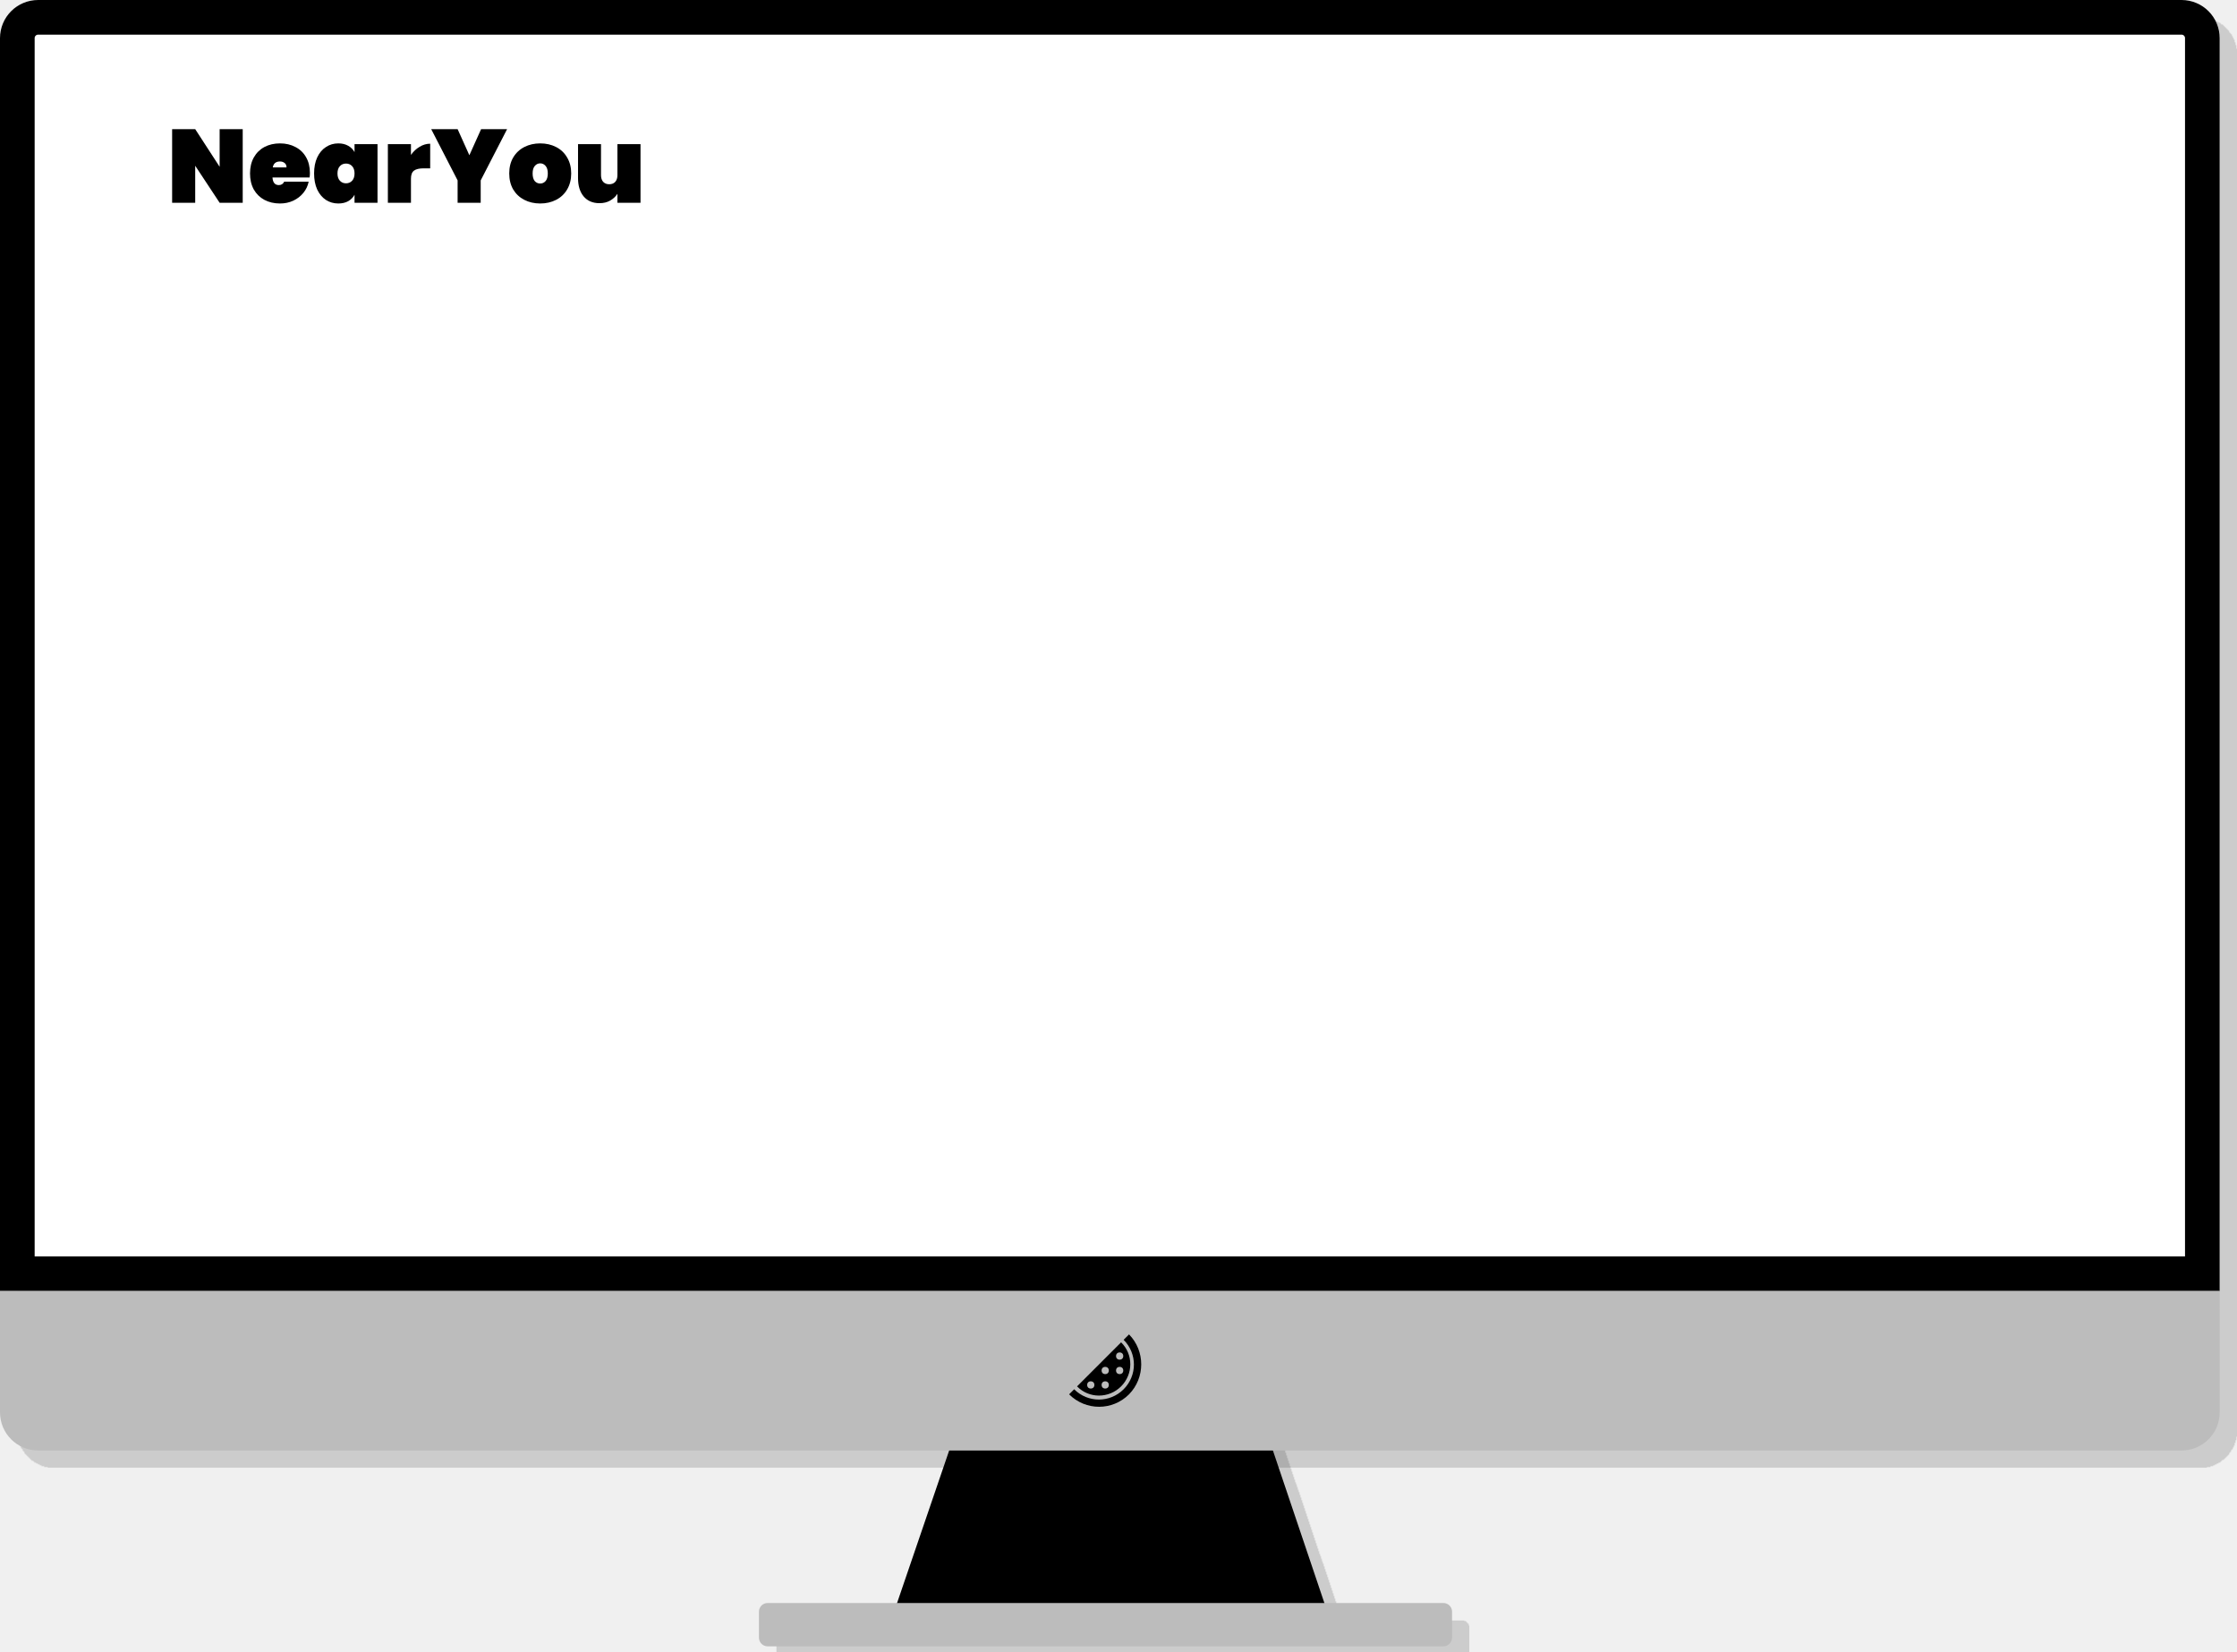
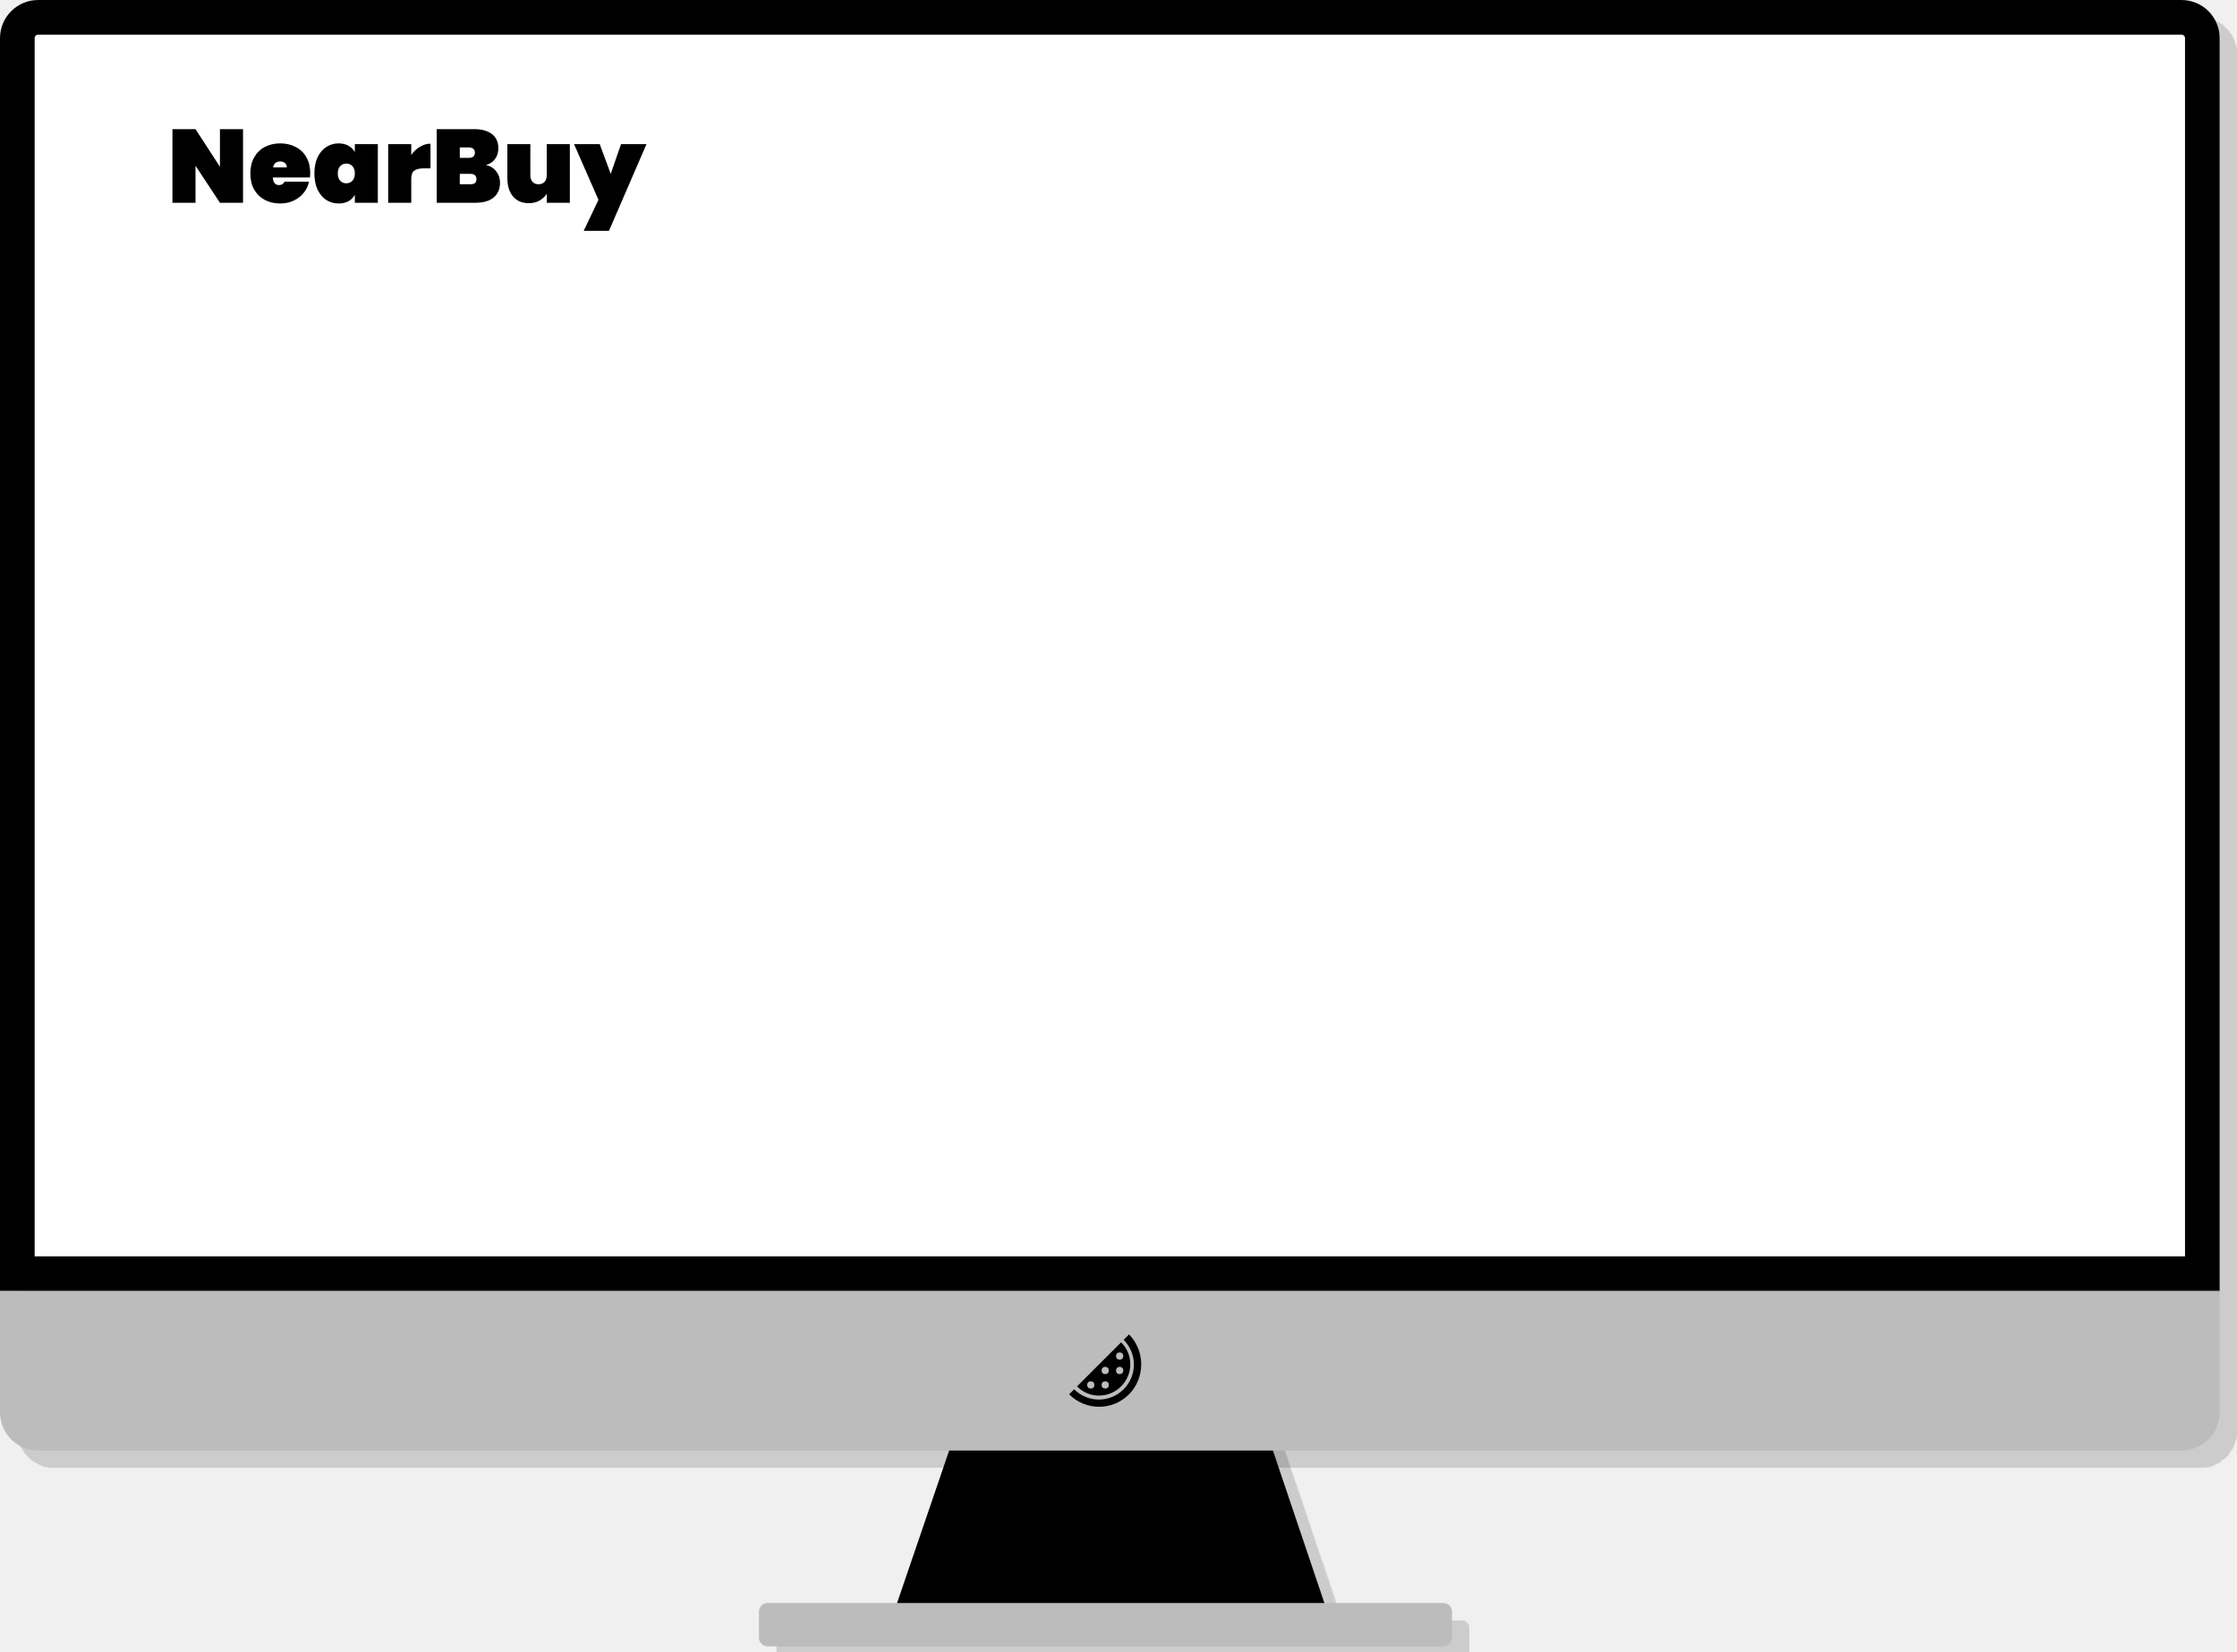
<svg xmlns="http://www.w3.org/2000/svg" width="1291" height="953" viewBox="0 0 1291 953" fill="none">
  <g filter="url(#filter0_d)">
    <path d="M0 22C0 9.85 9.85 0 22 0H1259C1271.15 0 1281 9.85 1281 22V745H0V22Z" fill="white" />
    <path d="M10 22C10 15.373 15.373 10 22 10H1259C1265.63 10 1271 15.373 1271 22V735H10V22Z" stroke="black" stroke-width="20" />
  </g>
  <g filter="url(#filter1_d)">
    <path d="M557 810H725.5L766 930H516L557 810Z" fill="black" />
  </g>
  <g filter="url(#filter2_d)">
    <rect x="438" y="925" width="400" height="25" rx="5" fill="#BCBCBC" />
  </g>
  <g filter="url(#filter3_d)">
    <path d="M0 745H1281V815C1281 827.15 1271.15 837 1259 837H22C9.85 837 0 827.15 0 815V745Z" fill="#BCBCBC" />
  </g>
-   <path d="M140.076 117H126.756L112.656 95.64V117H99.336V74.52H112.656L126.756 96.24V74.52H140.076V117ZM178.854 99.78C178.854 100.7 178.794 101.58 178.674 102.42H157.254C157.454 105.34 158.674 106.8 160.914 106.8C162.354 106.8 163.394 106.14 164.034 104.82H178.134C177.654 107.22 176.634 109.38 175.074 111.3C173.554 113.18 171.614 114.68 169.254 115.8C166.934 116.88 164.374 117.42 161.574 117.42C158.214 117.42 155.214 116.72 152.574 115.32C149.974 113.92 147.934 111.92 146.454 109.32C145.014 106.68 144.294 103.6 144.294 100.08C144.294 96.56 145.014 93.5 146.454 90.9C147.934 88.26 149.974 86.24 152.574 84.84C155.214 83.44 158.214 82.74 161.574 82.74C164.934 82.74 167.914 83.44 170.514 84.84C173.154 86.2 175.194 88.16 176.634 90.72C178.114 93.28 178.854 96.3 178.854 99.78ZM165.354 96.6C165.354 95.48 164.994 94.64 164.274 94.08C163.554 93.48 162.654 93.18 161.574 93.18C159.214 93.18 157.834 94.32 157.434 96.6H165.354ZM181.266 100.08C181.266 96.52 181.866 93.44 183.066 90.84C184.306 88.2 185.986 86.2 188.106 84.84C190.226 83.44 192.606 82.74 195.246 82.74C197.446 82.74 199.346 83.2 200.946 84.12C202.546 85 203.766 86.22 204.606 87.78V83.16H217.866V117H204.606V112.38C203.766 113.94 202.546 115.18 200.946 116.1C199.346 116.98 197.446 117.42 195.246 117.42C192.606 117.42 190.226 116.74 188.106 115.38C185.986 113.98 184.306 111.98 183.066 109.38C181.866 106.74 181.266 103.64 181.266 100.08ZM204.606 100.08C204.606 98.28 204.146 96.88 203.226 95.88C202.306 94.88 201.126 94.38 199.686 94.38C198.246 94.38 197.066 94.88 196.146 95.88C195.226 96.88 194.766 98.28 194.766 100.08C194.766 101.88 195.226 103.28 196.146 104.28C197.066 105.28 198.246 105.78 199.686 105.78C201.126 105.78 202.306 105.28 203.226 104.28C204.146 103.28 204.606 101.88 204.606 100.08ZM237.168 89.4C238.528 87.44 240.188 85.88 242.148 84.72C244.108 83.52 246.148 82.92 248.268 82.92V97.14H244.488C241.968 97.14 240.108 97.58 238.908 98.46C237.748 99.34 237.168 100.9 237.168 103.14V117H223.848V83.16H237.168V89.4ZM292.655 74.52L277.415 104.1V117H264.095V104.1L248.855 74.52H264.095L270.875 89.58L277.655 74.52H292.655ZM311.764 117.42C308.364 117.42 305.304 116.72 302.584 115.32C299.864 113.92 297.724 111.92 296.164 109.32C294.644 106.68 293.884 103.6 293.884 100.08C293.884 96.56 294.644 93.5 296.164 90.9C297.724 88.26 299.864 86.24 302.584 84.84C305.304 83.44 308.364 82.74 311.764 82.74C315.164 82.74 318.224 83.44 320.944 84.84C323.664 86.24 325.784 88.26 327.304 90.9C328.864 93.5 329.644 96.56 329.644 100.08C329.644 103.6 328.864 106.68 327.304 109.32C325.784 111.92 323.664 113.92 320.944 115.32C318.224 116.72 315.164 117.42 311.764 117.42ZM311.764 105.9C313.004 105.9 314.044 105.42 314.884 104.46C315.724 103.46 316.144 102 316.144 100.08C316.144 98.16 315.724 96.72 314.884 95.76C314.044 94.76 313.004 94.26 311.764 94.26C310.524 94.26 309.484 94.76 308.644 95.76C307.804 96.72 307.384 98.16 307.384 100.08C307.384 102 307.784 103.46 308.584 104.46C309.424 105.42 310.484 105.9 311.764 105.9ZM369.648 83.16V117H356.328V111.84C355.288 113.44 353.888 114.74 352.128 115.74C350.408 116.74 348.348 117.24 345.948 117.24C342.068 117.24 339.028 115.94 336.828 113.34C334.668 110.74 333.588 107.22 333.588 102.78V83.16H346.848V101.1C346.848 102.7 347.268 103.98 348.108 104.94C348.988 105.86 350.148 106.32 351.588 106.32C353.068 106.32 354.228 105.86 355.068 104.94C355.908 103.98 356.328 102.7 356.328 101.1V83.16H369.648Z" fill="black" />
+   <path d="M140.252 117H126.932L112.832 95.64V117H99.512V74.52H112.832L126.932 96.24V74.52H140.252V117ZM179.03 99.78C179.03 100.7 178.97 101.58 178.85 102.42H157.43C157.63 105.34 158.85 106.8 161.09 106.8C162.53 106.8 163.57 106.14 164.21 104.82H178.31C177.83 107.22 176.81 109.38 175.25 111.3C173.73 113.18 171.79 114.68 169.43 115.8C167.11 116.88 164.55 117.42 161.75 117.42C158.39 117.42 155.39 116.72 152.75 115.32C150.15 113.92 148.11 111.92 146.63 109.32C145.19 106.68 144.47 103.6 144.47 100.08C144.47 96.56 145.19 93.5 146.63 90.9C148.11 88.26 150.15 86.24 152.75 84.84C155.39 83.44 158.39 82.74 161.75 82.74C165.11 82.74 168.09 83.44 170.69 84.84C173.33 86.2 175.37 88.16 176.81 90.72C178.29 93.28 179.03 96.3 179.03 99.78ZM165.53 96.6C165.53 95.48 165.17 94.64 164.45 94.08C163.73 93.48 162.83 93.18 161.75 93.18C159.39 93.18 158.01 94.32 157.61 96.6H165.53ZM181.442 100.08C181.442 96.52 182.042 93.44 183.242 90.84C184.482 88.2 186.162 86.2 188.282 84.84C190.402 83.44 192.782 82.74 195.422 82.74C197.622 82.74 199.522 83.2 201.122 84.12C202.722 85 203.942 86.22 204.782 87.78V83.16H218.042V117H204.782V112.38C203.942 113.94 202.722 115.18 201.122 116.1C199.522 116.98 197.622 117.42 195.422 117.42C192.782 117.42 190.402 116.74 188.282 115.38C186.162 113.98 184.482 111.98 183.242 109.38C182.042 106.74 181.442 103.64 181.442 100.08ZM204.782 100.08C204.782 98.28 204.322 96.88 203.402 95.88C202.482 94.88 201.302 94.38 199.862 94.38C198.422 94.38 197.242 94.88 196.322 95.88C195.402 96.88 194.942 98.28 194.942 100.08C194.942 101.88 195.402 103.28 196.322 104.28C197.242 105.28 198.422 105.78 199.862 105.78C201.302 105.78 202.482 105.28 203.402 104.28C204.322 103.28 204.782 101.88 204.782 100.08ZM237.343 89.4C238.703 87.44 240.363 85.88 242.323 84.72C244.283 83.52 246.323 82.92 248.443 82.92V97.14H244.663C242.143 97.14 240.283 97.58 239.083 98.46C237.923 99.34 237.343 100.9 237.343 103.14V117H224.023V83.16H237.343V89.4ZM280.471 95.22C283.031 95.82 285.011 97.06 286.411 98.94C287.851 100.78 288.571 102.92 288.571 105.36C288.571 109.08 287.331 111.96 284.851 114C282.411 116 278.891 117 274.291 117H252.031V74.52H273.691C278.011 74.52 281.411 75.46 283.891 77.34C286.371 79.22 287.611 81.96 287.611 85.56C287.611 88.04 286.951 90.14 285.631 91.86C284.351 93.54 282.631 94.66 280.471 95.22ZM265.351 91.08H270.511C271.711 91.08 272.591 90.84 273.151 90.36C273.751 89.88 274.051 89.14 274.051 88.14C274.051 87.1 273.751 86.34 273.151 85.86C272.591 85.34 271.711 85.08 270.511 85.08H265.351V91.08ZM271.411 106.32C272.611 106.32 273.491 106.1 274.051 105.66C274.651 105.18 274.951 104.42 274.951 103.38C274.951 101.34 273.771 100.32 271.411 100.32H265.351V106.32H271.411ZM328.867 83.16V117H315.547V111.84C314.507 113.44 313.107 114.74 311.347 115.74C309.627 116.74 307.567 117.24 305.167 117.24C301.287 117.24 298.247 115.94 296.047 113.34C293.887 110.74 292.807 107.22 292.807 102.78V83.16H306.067V101.1C306.067 102.7 306.487 103.98 307.327 104.94C308.207 105.86 309.367 106.32 310.807 106.32C312.287 106.32 313.447 105.86 314.287 104.94C315.127 103.98 315.547 102.7 315.547 101.1V83.16H328.867ZM373.103 83.16L351.443 133.2H336.863L345.383 115.32L331.283 83.16H346.103L352.463 100.32L358.403 83.16H373.103Z" fill="black" />
  <path d="M647 800C654.083 792.917 654.083 781.458 647 774.583L621.583 800C628.458 807.083 639.917 807.083 647 800ZM646.167 780.417C647.417 780.417 648.25 781.25 648.25 782.5C648.25 783.75 647.417 784.583 646.167 784.583C644.917 784.583 644.083 783.75 644.083 782.5C644.083 781.25 644.917 780.417 646.167 780.417ZM646.167 788.75C647.417 788.75 648.25 789.583 648.25 790.833C648.25 792.083 647.417 792.917 646.167 792.917C644.917 792.917 644.083 792.083 644.083 790.833C644.083 789.583 644.917 788.75 646.167 788.75ZM637.833 788.75C639.083 788.75 639.917 789.583 639.917 790.833C639.917 792.083 639.083 792.917 637.833 792.917C636.583 792.917 635.75 792.083 635.75 790.833C635.75 789.583 636.583 788.75 637.833 788.75ZM637.833 797.083C639.083 797.083 639.917 797.917 639.917 799.167C639.917 800.417 639.083 801.25 637.833 801.25C636.583 801.25 635.75 800.417 635.75 799.167C635.75 797.917 636.583 797.083 637.833 797.083ZM629.5 801.25C628.25 801.25 627.417 800.417 627.417 799.167C627.417 797.917 628.25 797.083 629.5 797.083C630.75 797.083 631.583 797.917 631.583 799.167C631.583 800.417 630.75 801.25 629.5 801.25ZM651.583 804.583C642 814.167 626.583 814.167 617 804.583L619.917 801.667C627.833 809.583 640.542 809.583 648.458 801.667C656.375 793.75 656.375 781.042 648.458 773.125L651.583 770C660.958 779.583 660.958 795 651.583 804.583Z" fill="black" />
  <defs>
    <filter id="filter0_d" x="0" y="0" width="1291" height="755" filterUnits="userSpaceOnUse" color-interpolation-filters="sRGB">
      <feFlood flood-opacity="0" result="BackgroundImageFix" />
      <feColorMatrix in="SourceAlpha" type="matrix" values="0 0 0 0 0 0 0 0 0 0 0 0 0 0 0 0 0 0 127 0" />
      <feOffset dx="10" dy="10" />
      <feColorMatrix type="matrix" values="0 0 0 0 0 0 0 0 0 0 0 0 0 0 0 0 0 0 0.15 0" />
      <feBlend mode="normal" in2="BackgroundImageFix" result="effect1_dropShadow" />
      <feBlend mode="normal" in="SourceGraphic" in2="effect1_dropShadow" result="shape" />
    </filter>
    <filter id="filter1_d" x="516" y="810" width="260" height="130" filterUnits="userSpaceOnUse" color-interpolation-filters="sRGB">
      <feFlood flood-opacity="0" result="BackgroundImageFix" />
      <feColorMatrix in="SourceAlpha" type="matrix" values="0 0 0 0 0 0 0 0 0 0 0 0 0 0 0 0 0 0 127 0" />
      <feOffset dx="10" dy="10" />
      <feColorMatrix type="matrix" values="0 0 0 0 0 0 0 0 0 0 0 0 0 0 0 0 0 0 0.15 0" />
      <feBlend mode="normal" in2="BackgroundImageFix" result="effect1_dropShadow" />
      <feBlend mode="normal" in="SourceGraphic" in2="effect1_dropShadow" result="shape" />
    </filter>
    <filter id="filter2_d" x="438" y="925" width="410" height="35" filterUnits="userSpaceOnUse" color-interpolation-filters="sRGB">
      <feFlood flood-opacity="0" result="BackgroundImageFix" />
      <feColorMatrix in="SourceAlpha" type="matrix" values="0 0 0 0 0 0 0 0 0 0 0 0 0 0 0 0 0 0 127 0" />
      <feOffset dx="10" dy="10" />
      <feColorMatrix type="matrix" values="0 0 0 0 0 0 0 0 0 0 0 0 0 0 0 0 0 0 0.15 0" />
      <feBlend mode="normal" in2="BackgroundImageFix" result="effect1_dropShadow" />
      <feBlend mode="normal" in="SourceGraphic" in2="effect1_dropShadow" result="shape" />
    </filter>
    <filter id="filter3_d" x="0" y="745" width="1291" height="102" filterUnits="userSpaceOnUse" color-interpolation-filters="sRGB">
      <feFlood flood-opacity="0" result="BackgroundImageFix" />
      <feColorMatrix in="SourceAlpha" type="matrix" values="0 0 0 0 0 0 0 0 0 0 0 0 0 0 0 0 0 0 127 0" />
      <feOffset dx="10" dy="10" />
      <feColorMatrix type="matrix" values="0 0 0 0 0 0 0 0 0 0 0 0 0 0 0 0 0 0 0.15 0" />
      <feBlend mode="normal" in2="BackgroundImageFix" result="effect1_dropShadow" />
      <feBlend mode="normal" in="SourceGraphic" in2="effect1_dropShadow" result="shape" />
    </filter>
  </defs>
</svg>
